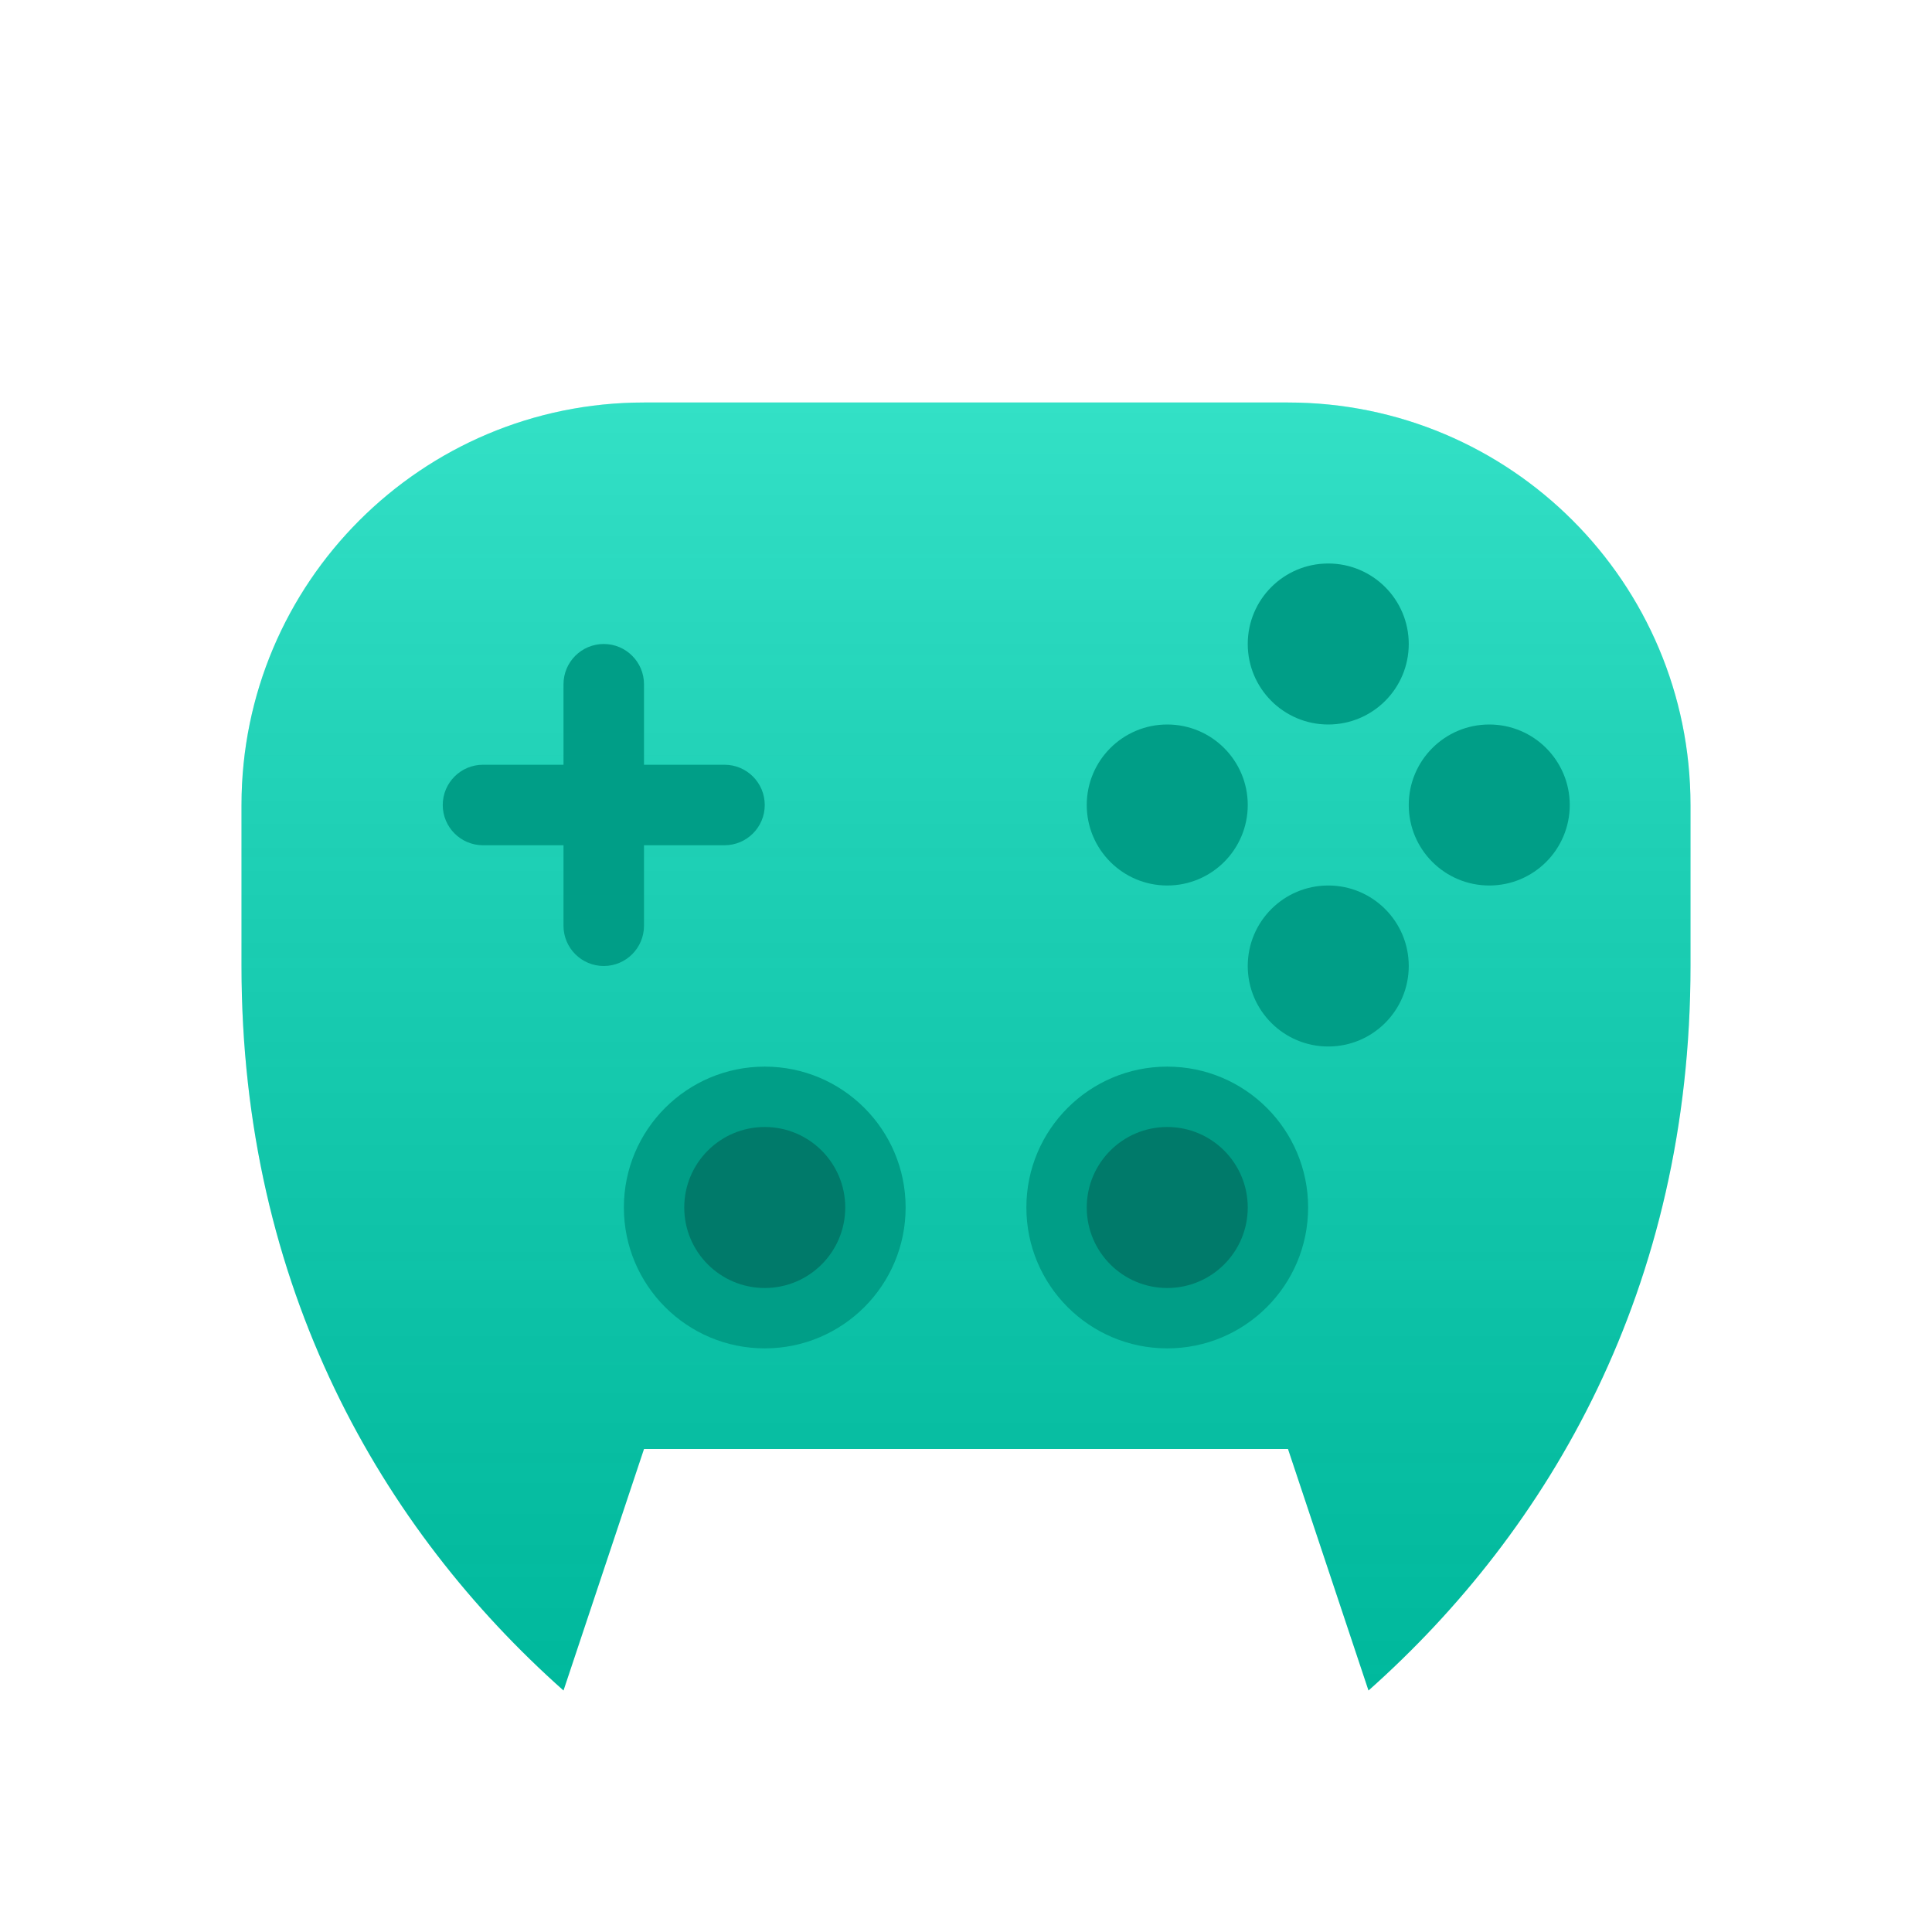
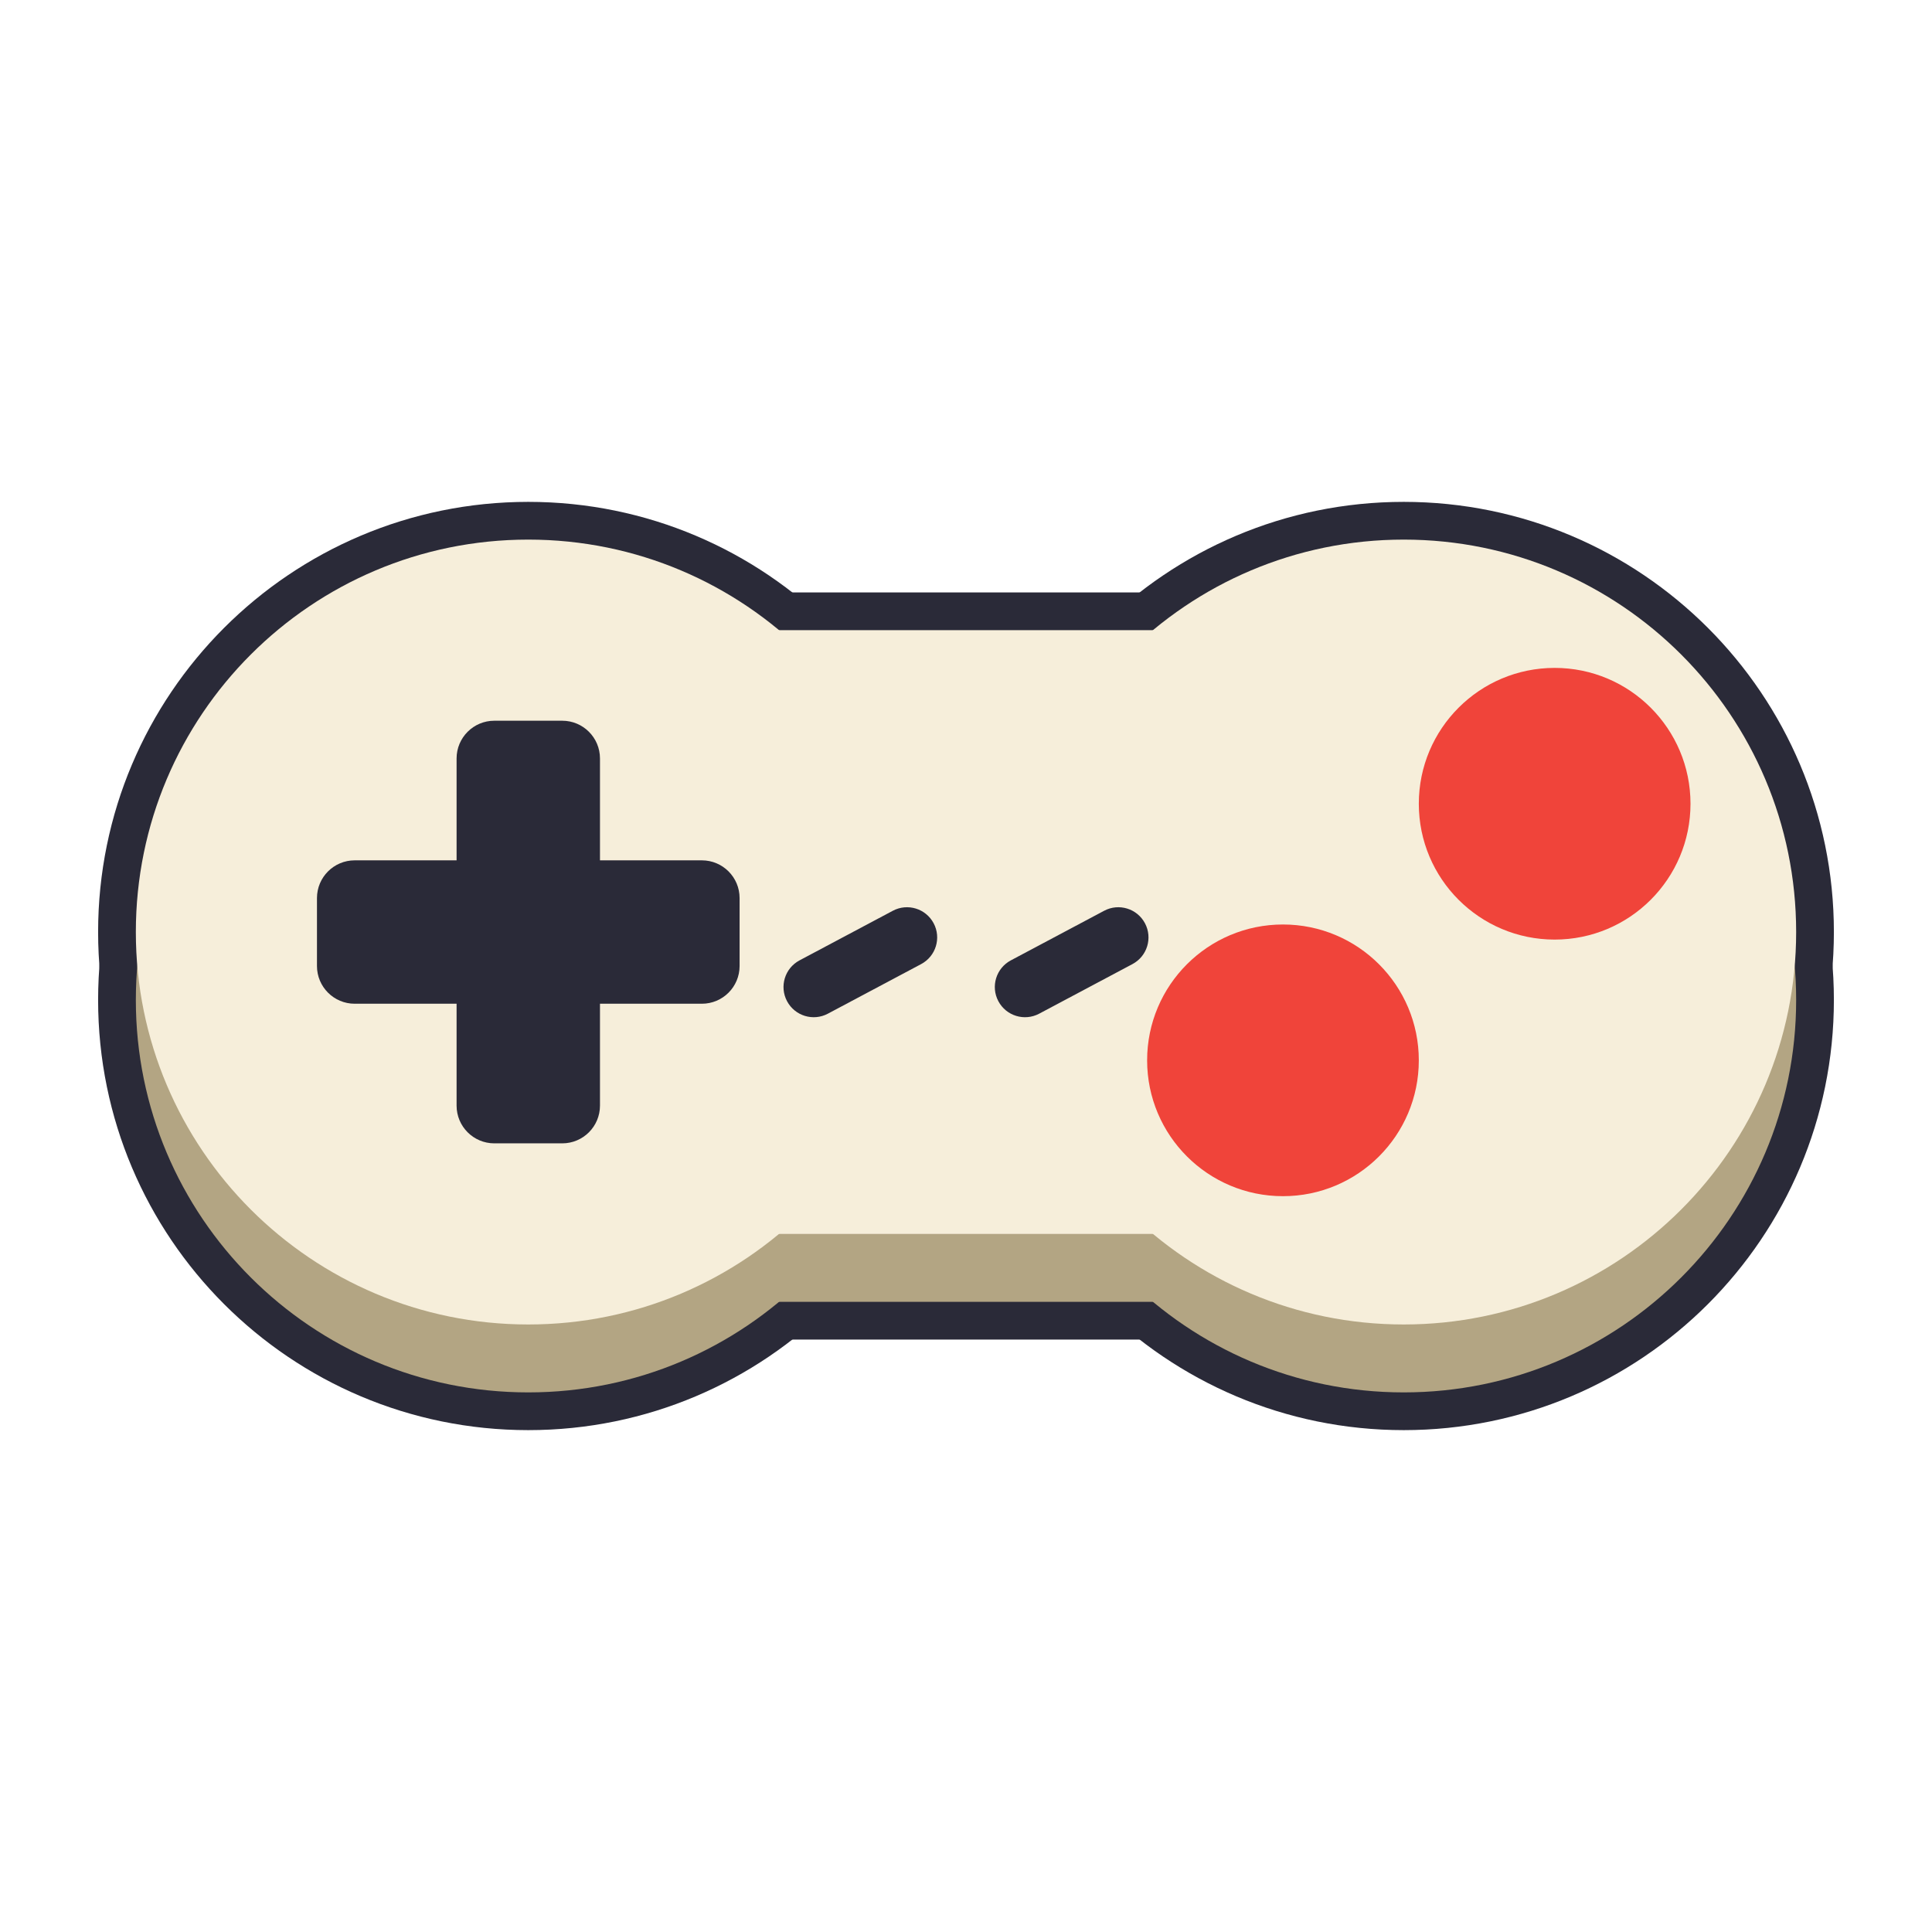
<svg xmlns="http://www.w3.org/2000/svg" width="48" height="48" viewBox="0 0 48 48" fill="none">
-   <path d="M6 20c0-5.523 4.477-10 10-10h16c5.523 0 10 4.477 10 10v4c0 8-3.5 14-8 18l-2-6H16l-2 6c-4.5-4-8-10-8-18v-4z" fill="#00d9b8" />
-   <path d="M6 20c0-5.523 4.477-10 10-10h16c5.523 0 10 4.477 10 10v4c0 8-3.5 14-8 18l-2-6H16l-2 6c-4.5-4-8-10-8-18v-4z" fill="url(#g)" />
-   <rect x="14" y="16" width="2" height="8" rx="1" fill="#009e87" />
-   <rect x="11" y="19" width="8" height="2" rx="1" fill="#009e87" />
-   <circle cx="33" cy="16" r="2" fill="#009e87" />
-   <circle cx="29" cy="20" r="2" fill="#009e87" />
-   <circle cx="37" cy="20" r="2" fill="#009e87" />
-   <circle cx="33" cy="24" r="2" fill="#009e87" />
-   <circle cx="19" cy="30" r="3.5" fill="#009e87" />
-   <circle cx="19" cy="30" r="2" fill="#007a6a" />
-   <circle cx="29" cy="30" r="3.5" fill="#009e87" />
-   <circle cx="29" cy="30" r="2" fill="#007a6a" />
-   <defs>
-     <linearGradient id="g" x1="24" y1="10" x2="24" y2="42" gradientUnits="userSpaceOnUse">
-       <stop stop-color="#fff" stop-opacity="0.2" />
-       <stop offset="1" stop-color="#000" stop-opacity="0.15" />
-     </linearGradient>
-   </defs>
+   <g transform="scale(0.09375)">
+     <g transform="translate(0 -9)">
+       <g stroke="#2a2a38" stroke-width="20">
+         <circle cx="140" cy="256" r="104" fill="#2a2a38" />
+         <circle cx="372" cy="256" r="104" fill="#2a2a38" />
+         <rect x="140" y="176" width="232" height="160" fill="#2a2a38" />
+         <circle cx="140" cy="274" r="104" fill="#2a2a38" />
+         <circle cx="372" cy="274" r="104" fill="#2a2a38" />
+         <rect x="140" y="194" width="232" height="160" fill="#2a2a38" />
+       </g>
+       <circle cx="140" cy="274" r="104" fill="#b3a583" />
+       <circle cx="372" cy="274" r="104" fill="#b3a583" />
+       <rect x="140" y="194" width="232" height="160" fill="#b3a583" />
+       <circle cx="140" cy="256" r="104" fill="#f6eeda" />
+       <circle cx="372" cy="256" r="104" fill="#f6eeda" />
+       <rect x="140" y="176" width="232" height="160" fill="#f6eeda" />
+       <rect x="121" y="200" width="38" height="112" rx="10" fill="#2a2a38" />
+       <rect x="84" y="237" width="112" height="38" rx="10" fill="#2a2a38" />
+       <circle cx="340" cy="290" r="36" fill="#f0443a" />
+       <circle cx="412" cy="222" r="36" fill="#f0443a" />
+       <rect x="206" y="256" width="44" height="16" rx="8" fill="#2a2a38" transform="rotate(-28 228 264)" />
+       <rect x="262" y="256" width="44" height="16" rx="8" fill="#2a2a38" transform="rotate(-28 284 264)" />
+     </g>
+   </g>
</svg>
